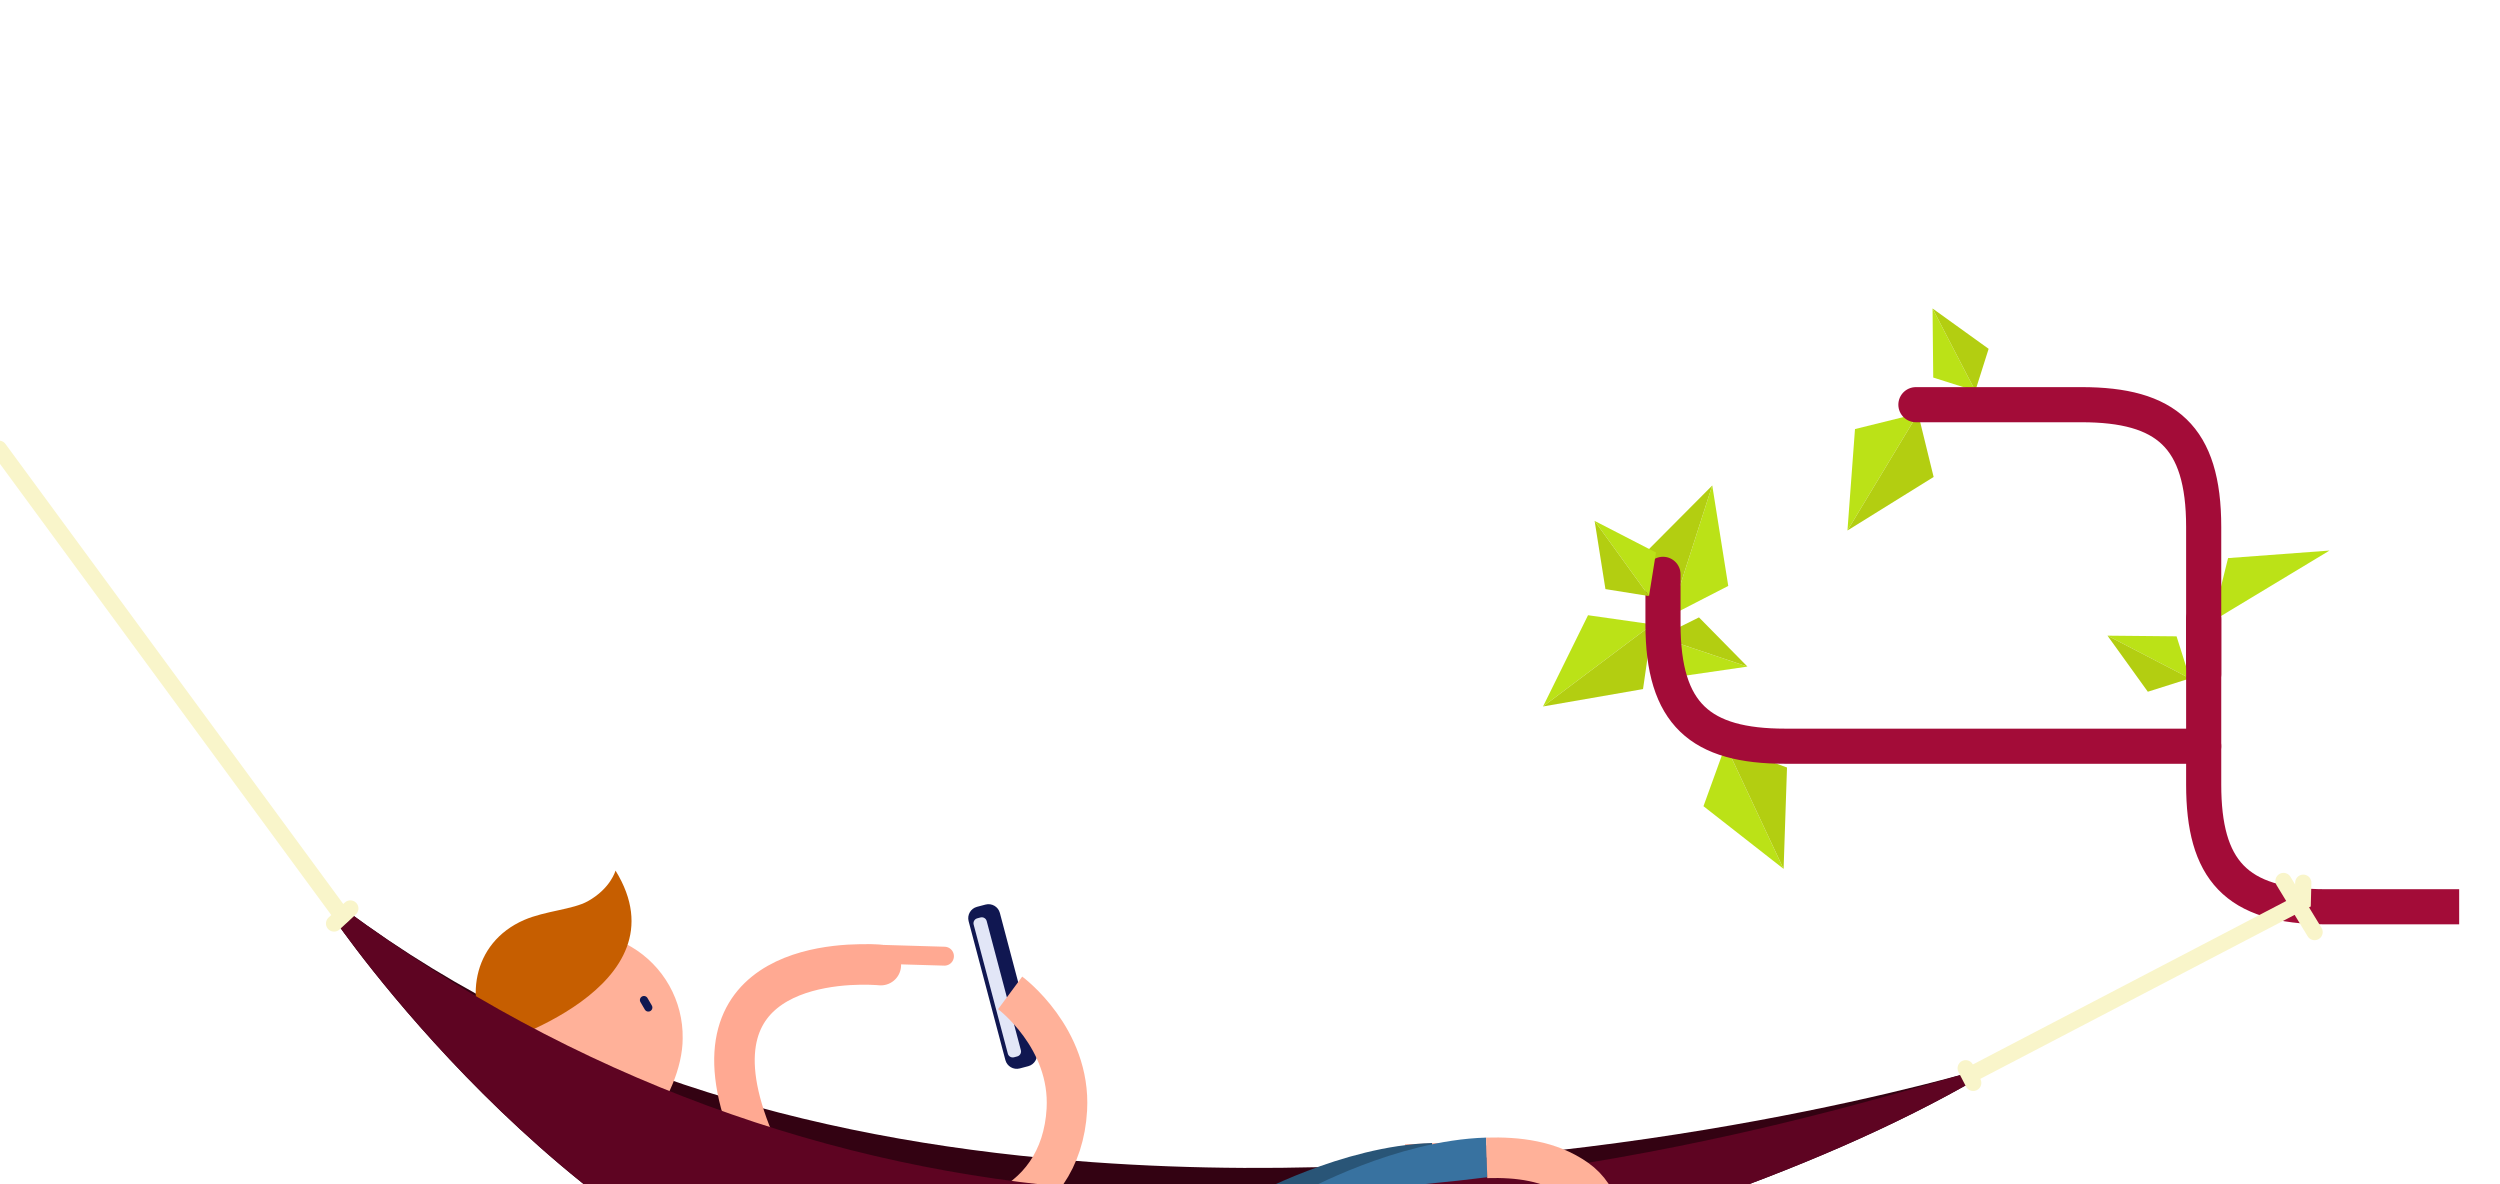
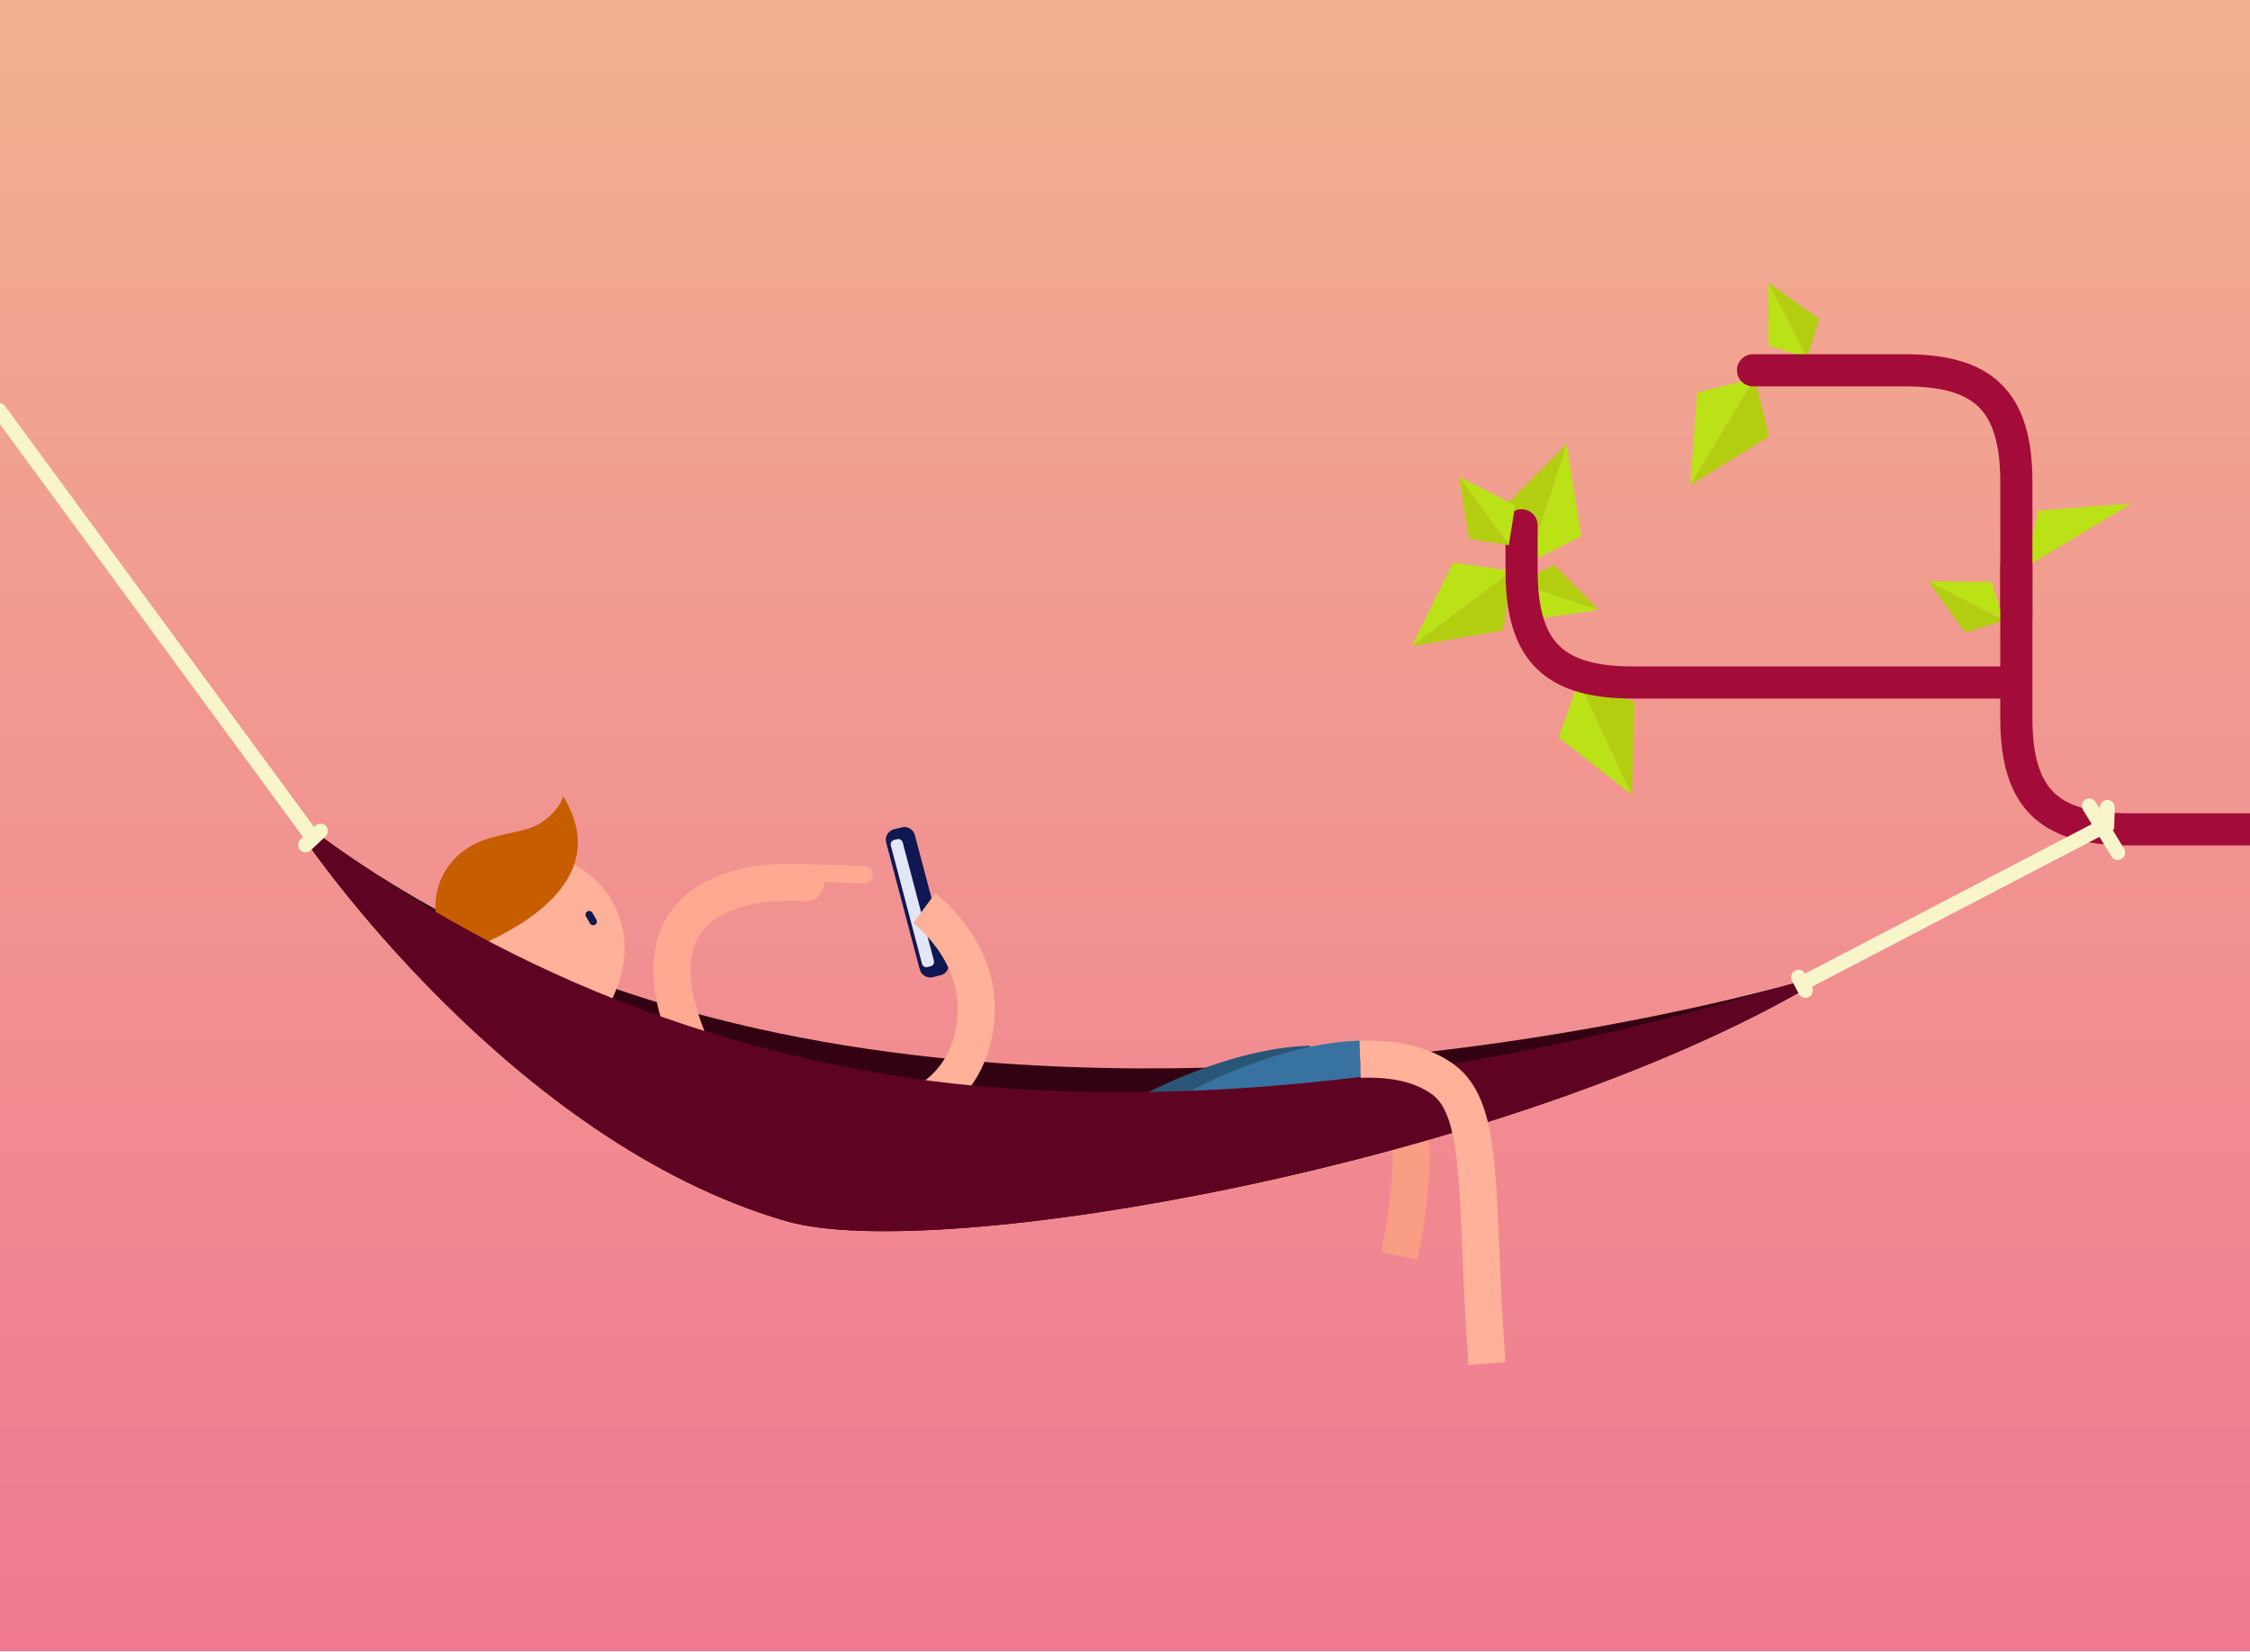
- <svg xmlns="http://www.w3.org/2000/svg" width="910" height="668" style="width:100%;height:100%">
+ <svg xmlns="http://www.w3.org/2000/svg" xmlns:xlink="http://www.w3.org/1999/xlink" id="Layer_1" viewBox="0 0 910 668">
+   <style>.st2{fill:#bbe217}.st3{fill:#b3ce11}.st13,.st18,.st4,.st7{fill:none;stroke-miterlimit:10}.st4{stroke-linecap:round;stroke:#a30c38;stroke-width:13}.st13,.st18,.st7{stroke:#3872a0;stroke-width:15}.st13,.st18{stroke:#ffb199}.st18{stroke:#f9f5ca;stroke-width:6;stroke-linecap:round}</style>
+   <linearGradient id="SVGID_1_" gradientUnits="userSpaceOnUse" x1="455" x2="455" y2="668">
+     <stop offset="0" stop-color="#f2b090" />
+     <stop offset="1" stop-color="#f07991" />
+   </linearGradient>
+   <path fill="url(#SVGID_1_)" d="M0 0h910v668H0z" />
  <defs>
-     <clipPath id="a">
-       <path d="M0 0h910v668H0z" />
-     </clipPath>
+     <path id="SVGID_2_" d="M0 0h910v668H0z" />
  </defs>
-   <g clip-path="url(#a)">
-     <g style="-webkit-user-select:none">
-       <path fill="#BBE217" d="M646.64 246.67l-25.3 3.68-7.26-14.63 32.56 10.96z" />
-       <path fill="#B3CE11" d="M646.64 246.67l-32.56-10.95 14.62-7.26 17.94 18.22z" />
-     </g>
-     <g style="-webkit-user-select:none">
-       <path fill="#BBE217" d="M633.6 179.65l-15.45 48.16 21.38-10.99-5.92-37.17z" />
-       <path fill="#B3CE11" d="M633.6 179.65l-15.45 48.16-11.02-21.54 26.48-26.62z" />
-     </g>
-     <g style="-webkit-user-select:none">
-       <path fill="#BBE217" d="M570.99 261.42l40.45-30.37-23.8-3.39-16.65 33.76z" />
-       <path fill="#B3CE11" d="M570.99 261.42l40.45-30.37-3.45 23.94-37 6.43z" />
-     </g>
-     <g style="-webkit-user-select:none">
-       <path fill="#BBE217" d="M660 321.54l-21.46-45.81-8.18 22.6 29.65 23.2z" />
-       <path fill="#B3CE11" d="M660 321.54l-21.46-45.81 22.73 8.28-1.26 37.53z" />
-     </g>
-     <g style="-webkit-user-select:none">
-       <path fill="#BBE217" d="M683.64 196.31L709.77 153l-23.34 5.77-2.79 37.54z" />
-       <path fill="#B3CE11" d="M683.64 196.31L709.77 153l5.76 23.5-31.89 19.81z" />
-     </g>
-     <path fill="#BBE217" d="M862.02 203.73l-43.31 26.13 5.77-23.34 37.54-2.79z" />
-     <g style="-webkit-user-select:none">
-       <path fill="#BBE217" d="M715.13 114.15l.25 25.56 15.57 4.94-15.82-30.5z" />
-       <path fill="#B3CE11" d="M715.13 114.15l15.82 30.5 4.93-15.57-20.75-14.93z" />
-     </g>
-     <path stroke-linecap="round" stroke-miterlimit="10" stroke="#A30C38" stroke-width="13" d="M701.43 276.13h114.03M615.38 212.53v18.39c0 33.49 13.93 45.21 45.22 45.21h61.28M815.46 249.5v-54.53c0-33.5-13.93-45.22-45.21-45.22h-61.28" fill="none" />
-     <g style="-webkit-user-select:none">
-       <path fill="#BBE217" d="M590.07 192.75l22.72 11.71-2.59 16.12-20.13-27.83z" />
-       <path fill="#B3CE11" d="M590.07 192.75l20.13 27.83-16.12-2.59-4-25.24z" />
-     </g>
-     <g style="-webkit-user-select:none">
-       <path fill="#BBE217" d="M779.86 235.22l25.56.25 4.93 15.57-30.5-15.82z" />
-       <path fill="#B3CE11" d="M779.86 235.22l30.5 15.82-15.57 4.93-14.93-20.75z" />
-     </g>
-     <path stroke-linecap="round" stroke-miterlimit="10" stroke="#A30C38" stroke-width="13" d="M915.2 335.55h-54.53c-33.49 0-45.21-13.93-45.21-45.21v-61.29" fill="none" />
-     <path stroke-miterlimit="10" stroke="#F99D85" stroke-width="15" d="M520.12 430.97c19.64-.57 38.96-3.78 46.9 14.02 4.92 11.05 5.47 30.19-1 63.07" fill="none" />
-     <path fill="#330212" d="M123.42 339.75S206.07 461.63 318 494c60.52 17.5 290.2-22.83 414.7-95.4l-3.95-1.72c-35.88 10.04-172.84 44.11-324.48 33.17-95.45-6.89-192.46-31.1-276.35-93.3-2.1-1.55-4.5 3-4.5 3z" />
-     <path stroke-miterlimit="10" stroke="#3872A0" stroke-width="15" d="M486 450s32.93-18.13 64.13-19.04" fill="none" />
-     <path stroke-miterlimit="10" stroke="#295577" stroke-width="15" d="M466 449.5s32.93-18.13 64.13-19.04" fill="none" />
-     <path fill="#101751" d="M380.52 394.53l-3.18.84a4.35 4.35 0 0 1-5.3-3.08l-13.61-51.42a4.35 4.35 0 0 1 3.08-5.3l3.18-.84c2.3-.61 4.69.78 5.3 3.08l13.6 51.42a4.35 4.35 0 0 1-3.07 5.3z" />
-     <path fill="#E2E6F7" d="M376.43 390.92l-1.19.32c-1 .26-2.04-.34-2.3-1.34l-12.65-47.78c-.26-1 .34-2.04 1.34-2.3l1.19-.32c1-.27 2.04.34 2.3 1.34l12.65 47.78c.26 1-.34 2.04-1.34 2.3z" />
-     <path stroke-linecap="round" stroke-miterlimit="10" stroke="#FFA992" stroke-width="7" d="M321.5 353l14.45.43 13.54.4" fill="none" />
-     <path stroke-linecap="round" stroke-miterlimit="10" stroke="#FFA992" stroke-width="15" d="M325.94 357.13s-1.5-.16-4.02-.22c-16.28-.43-74.73 2.8-38.5 75.07" fill="none" />
-     <path stroke-miterlimit="10" stroke="#FFB199" stroke-width="15" d="M373.8 367.41s22.48 16.64 20.98 43.2c-2.08 36.89-38.08 51.89-82.08 36.89" fill="none" />
-     <path stroke-miterlimit="10" stroke="#3872A0" stroke-width="15" d="M486 447.5s32.93-18.13 64.13-19.04" fill="none" />
-     <path fill="#FFB199" d="M252.62 384.26c0 21.32-22.6 52.69-38.6 38.6-14.02-12.36-38.59-17.28-38.59-38.6a38.6 38.6 0 1 1 77.19 0z" />
-     <path fill="#C65E00" d="M182.1 386.8s72.4-21.29 45.67-64.65c0 0-1.76 6.61-10.27 11.35-5.49 3.06-15.82 3.58-23.5 6.91-19.6 8.5-22.51 30.63-11.9 46.39z" />
-     <path stroke-linecap="round" stroke-miterlimit="10" stroke="#101751" stroke-width="3" d="M239.91 372.83l-1.62-2.77" fill="none" />
-     <path fill="#5E0422" d="M123.42 339.75S206.07 461.63 318 494c60.52 17.5 290.2-22.83 414.7-95.4l-3.95-1.72c-35.88 10.04-172.84 54.11-324.48 43.17-95.45-6.89-192.46-41.1-276.35-103.3-2.1-1.55-4.5 3-4.5 3z" />
-     <path stroke-linecap="round" stroke-miterlimit="10" stroke="#F9F5CA" stroke-width="6" d="M126.53 338.91L-.41 166.04M731.29 396.63l120.84-63.04.18-6.95" fill="none" />
-     <path stroke-linecap="round" stroke-miterlimit="10" stroke="#F9F5CA" stroke-width="6" d="M845 326l11.5 18.91" fill="none" />
-     <path stroke-miterlimit="10" stroke="#FFB199" stroke-width="15" d="M550.13 428.46c11.41-.33 23.38 1 33.27 7.98 17.7 12.5 13.1 49.56 18.03 115.06" fill="none" />
-     <path stroke-linecap="round" stroke-miterlimit="10" stroke="#F9F5CA" stroke-width="6" d="M727.38 395.3l2.8 5.41M129.64 336.17l-6.02 5.57" fill="none" />
+   <clipPath id="SVGID_3_">
+     <use xlink:href="#SVGID_2_" overflow="visible" />
+   </clipPath>
+   <g clip-path="url(#SVGID_3_)">
+     <path class="st2" d="M646.6 246.7l-25.3 3.7-7.3-14.6 32.6 10.9z" />
+     <path class="st3" d="M646.6 246.7L614 235.8l14.6-7.3 18 18.2z" />
+     <path class="st2" d="M633.6 179.6l-15.5 48.2 21.4-11-5.9-37.2z" />
+     <path class="st3" d="M633.6 179.6l-15.5 48.2-11-21.5 26.5-26.7z" />
+     <path class="st2" d="M571 261.4l40.5-30.4-23.8-3.4-16.7 33.8z" />
+     <path class="st3" d="M571 261.4l40.5-30.4-3.5 24-37 6.4z" />
+     <path class="st2" d="M660 321.5l-21.5-45.8-8.2 22.6 29.7 23.2z" />
+     <path class="st3" d="M660 321.5l-21.5-45.8 22.7 8.3-1.2 37.5z" />
+     <path class="st2" d="M683.6 196.3l26.1-43.3-23.3 5.8-2.8 37.5z" />
+     <path class="st3" d="M683.6 196.3l26.1-43.3 5.8 23.5-31.9 19.8z" />
+     <path class="st2" d="M862 203.7l-43.3 26.1 5.8-23.3 37.5-2.8zM715.1 114.2l.2 25.6 15.6 4.9-15.8-30.5z" />
+     <path class="st3" d="M715.1 114.2l15.8 30.5 4.9-15.6-20.7-14.9z" />
+     <path class="st4" d="M701.4 276.1h114m-200-63.6v18.4c0 33.5 13.9 45.2 45.2 45.2h61.3m93.6-26.6V195c0-33.5-13.9-45.2-45.2-45.2H709" />
+     <path class="st2" d="M590.1 192.8l22.7 11.7-2.6 16.1-20.1-27.8z" />
+     <path class="st3" d="M590.1 192.8l20.1 27.8-16.1-2.6-4-25.2z" />
+     <path class="st2" d="M779.9 235.2l25.6.2 4.9 15.6-30.5-15.8z" />
+     <path class="st3" d="M779.9 235.2l30.5 15.8-15.6 4.9-14.9-20.7z" />
+     <path class="st4" d="M915.2 335.5h-54.5c-33.5 0-45.2-13.9-45.2-45.2V229" />
+     <path d="M520.1 431c19.6-.6 39-3.8 46.9 14 4.9 11 5.5 30.2-1 63.1" fill="none" stroke="#f99d85" stroke-width="15" stroke-miterlimit="10" />
+     <path d="M123.4 339.8S206.1 461.7 318 494c60.5 17.5 290.2-22.8 414.7-95.4l-4-1.7c-35.9 10-172.8 44.1-324.5 33.2-95.4-6.9-192.5-31.1-276.4-93.3-2-1.6-4.4 3-4.4 3z" fill="#330212" />
+     <path class="st7" d="M486 450s32.9-18.1 64.1-19" />
+     <path d="M466 449.5s32.9-18.1 64.1-19" fill="none" stroke="#295577" stroke-width="15" stroke-miterlimit="10" />
+     <path d="M380.5 394.5l-3.2.8c-2.3.6-4.7-.8-5.3-3.1l-13.6-51.4c-.6-2.3.8-4.7 3.1-5.3l3.2-.8c2.3-.6 4.7.8 5.3 3.1l13.6 51.4c.6 2.3-.8 4.7-3.1 5.3z" fill="#101751" />
+     <path d="M376.4 390.9l-1.2.3c-1 .3-2-.3-2.3-1.3l-12.6-47.8c-.3-1 .3-2 1.3-2.3l1.2-.3c1-.3 2 .3 2.3 1.3l12.6 47.8c.3 1-.3 2.1-1.3 2.3z" fill="#e2e6f7" />
+     <path d="M321.5 353l14.5.4 13.5.4" fill="none" stroke="#ffa992" stroke-width="7" stroke-linecap="round" stroke-miterlimit="10" />
+     <path d="M325.9 357.1s-1.5-.2-4-.2c-16.3-.4-74.7 2.8-38.5 75.1" fill="none" stroke="#ffa992" stroke-width="15" stroke-linecap="round" stroke-miterlimit="10" />
+     <path class="st13" d="M373.8 367.4s22.5 16.6 21 43.2c-2.1 36.9-38.1 51.9-82.1 36.9" />
+     <path class="st7" d="M486 447.5s32.9-18.1 64.1-19" />
+     <path d="M252.6 384.3c0 21.3-22.6 52.7-38.6 38.6-14-12.4-38.6-17.3-38.6-38.6a38.6 38.6 0 0 1 77.2-1.2v1.2z" fill="#ffb199" />
+     <path d="M182.1 386.8s72.4-21.3 45.7-64.6c0 0-1.8 6.6-10.3 11.4-5.5 3.1-15.8 3.6-23.5 6.9-19.6 8.4-22.5 30.5-11.9 46.3z" fill="#c65e00" />
+     <path d="M239.9 372.8l-1.6-2.8" fill="none" stroke="#101751" stroke-width="3" stroke-linecap="round" stroke-miterlimit="10" />
+     <path d="M123.4 339.8S206.1 461.7 318 494c60.5 17.5 290.2-22.8 414.7-95.4l-4-1.7c-35.9 10-172.8 54.1-324.5 43.2a530.1 530.1 0 0 1-276.4-103.3c-2-1.6-4.4 3-4.4 3z" fill="#5e0422" />
+     <path class="st18" d="M126.5 338.9L-.4 166m731.7 230.6l120.8-63 .2-7" />
+     <path d="M845 326l11.5 18.9" fill="none" stroke="#f9f5ca" stroke-width="6" stroke-linecap="round" stroke-miterlimit="10" />
+     <path class="st13" d="M550.1 428.5c11.4-.3 23.4 1 33.3 8 17.7 12.5 13.1 49.6 18 115.1" />
+     <path class="st18" d="M727.4 395.3l2.8 5.4m-600.6-64.5l-6 5.6" />
  </g>
</svg>
